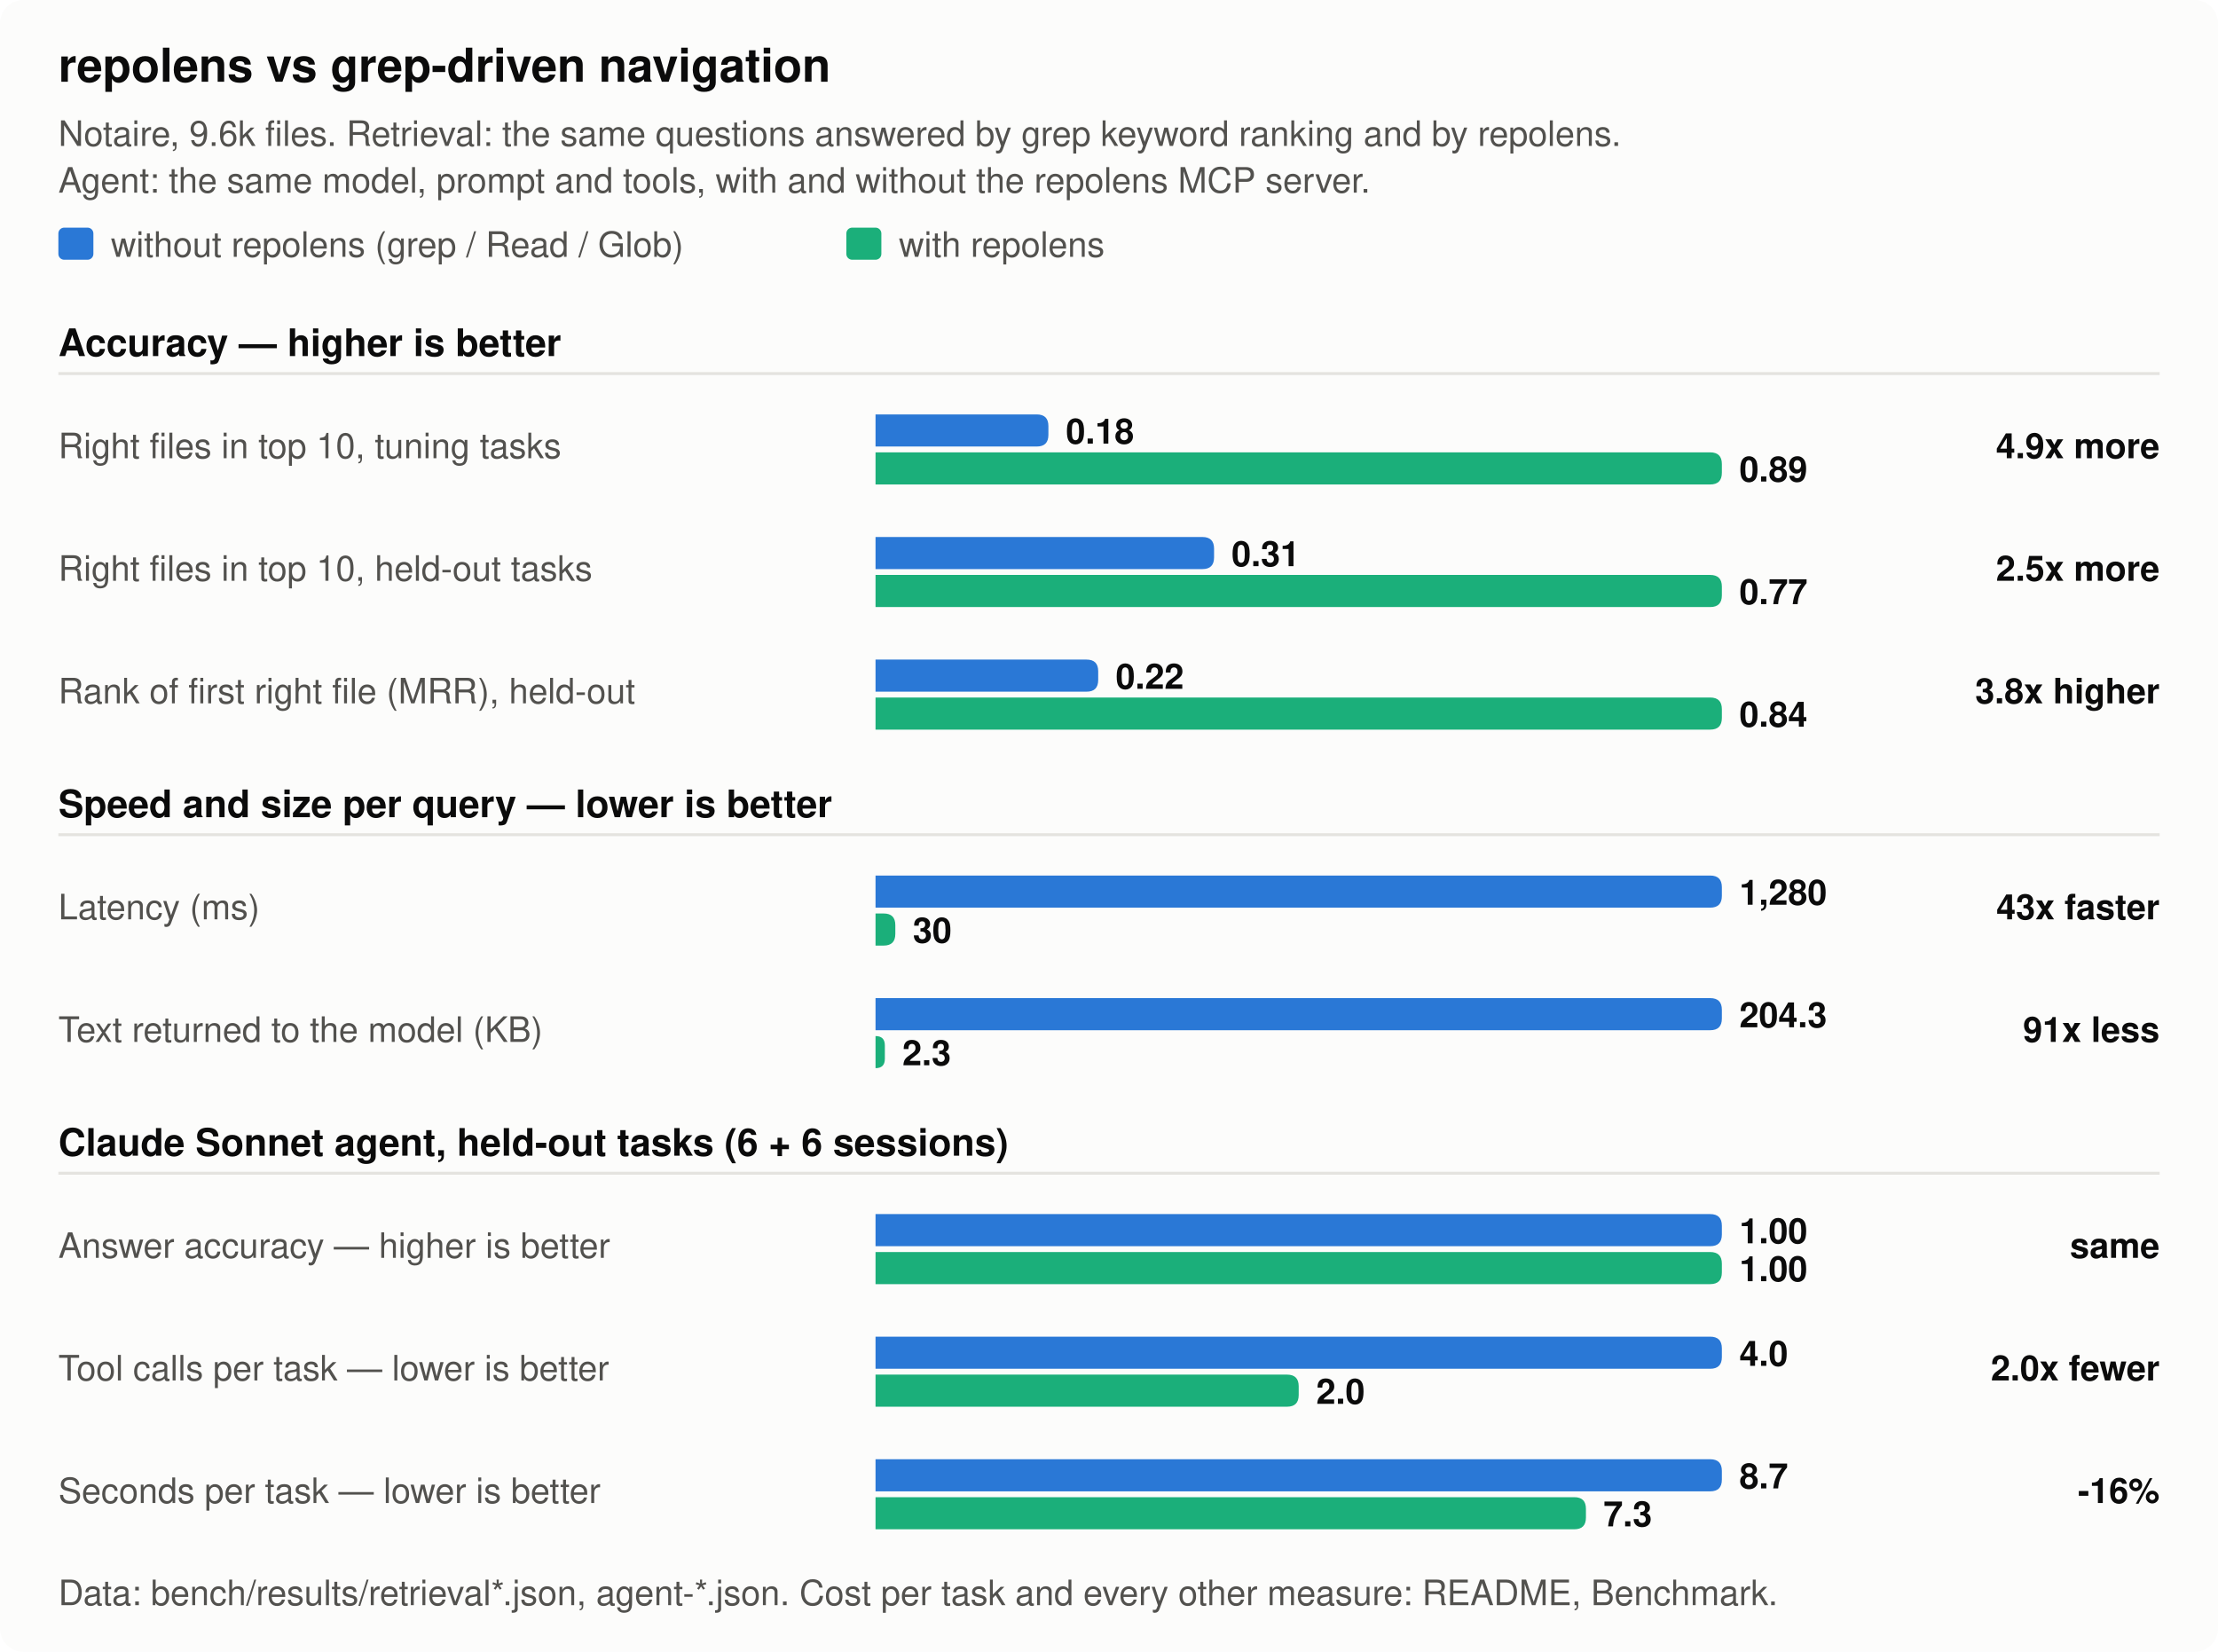
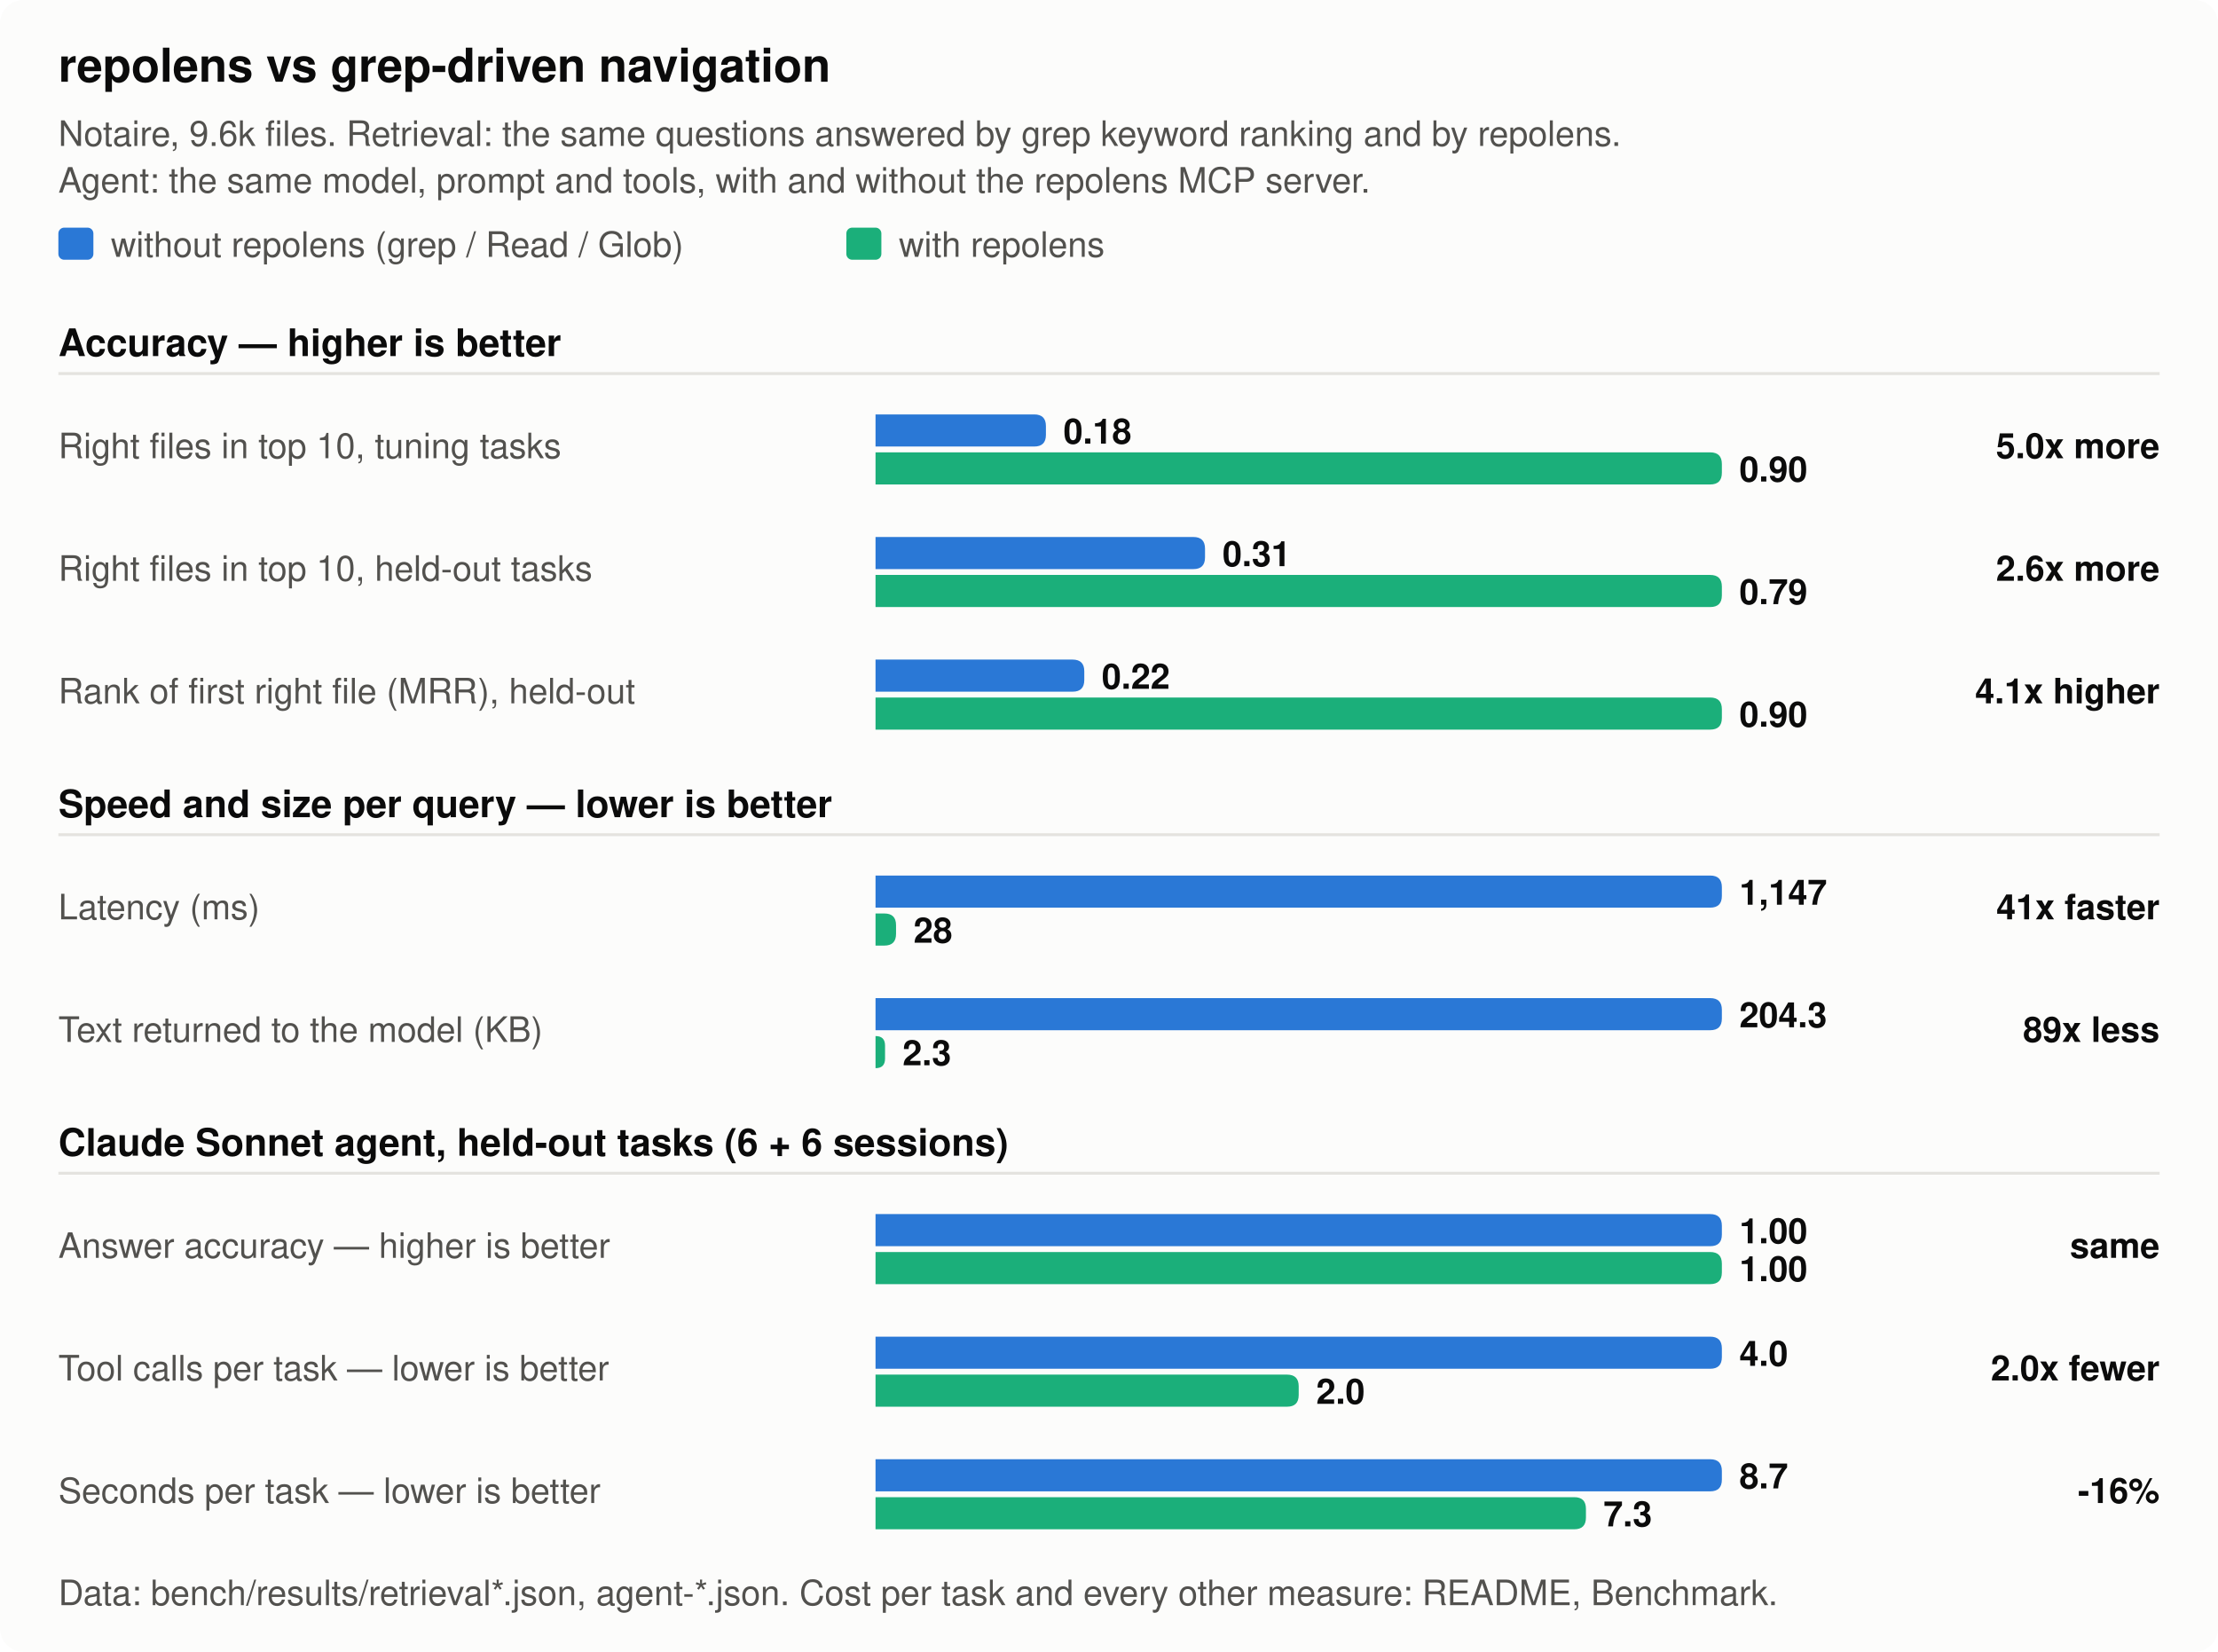
<svg xmlns="http://www.w3.org/2000/svg" viewBox="0 0 760 566" width="760" height="566" role="img" aria-label="repolens vs grep-driven navigation">
  <style>
.bg { fill: #fcfcfb; } text { font: 12px -apple-system, BlinkMacSystemFont, "Segoe UI", Helvetica, Arial, sans-serif;
  fill: #52514e; } .title { font-size: 13px; font-weight: 600; fill: #0b0b0b; } .value { font-weight: 600;
  fill: #0b0b0b; } .axis { stroke: #e4e3df; stroke-width: 1; } .grep { fill: #2a78d6; } .graph { fill: #1baf7a; }
@media (prefers-color-scheme: dark) { .bg { fill: #1a1a19; } text { fill: #c3c2b7; } .title, .value { fill: #f0efec; }
  .axis { stroke: #353431; } .grep { fill: #3987e5; } .graph { fill: #199e70; } }
</style>
  <rect class="bg" width="760" height="566" rx="8" />
  <text class="title" x="20" y="28" style="font-size:16px">repolens vs grep-driven navigation</text>
  <text x="20" y="50">Notaire, 9.6k files. Retrieval: the same questions answered by grep keyword ranking and by repolens.</text>
  <text x="20" y="66">Agent: the same model, prompt and tools, with and without the repolens MCP server.</text>
  <rect class="grep" x="20" y="78" width="12" height="11" rx="2" />
  <text x="38" y="88">without repolens (grep / Read / Glob)</text>
  <rect class="graph" x="290" y="78" width="12" height="11" rx="2" />
  <text x="308" y="88">with repolens</text>
  <text class="title" x="20" y="122">Accuracy — higher is better</text>
  <line class="axis" x1="20" x2="740" y1="128" y2="128" />
  <text x="20" y="157">Right files in top 10, tuning tasks</text>
  <g class="bar">
-     <path class="grep" d="M300,142 H355.237 Q359.237,142 359.237,146.0 V149.0 Q359.237,153 355.237,153 H300 Z" />
+     <path class="grep" d="M300,142 H354.385 Q358.385,142 358.385,146.0 V149.0 Q358.385,153 354.385,153 H300 Z" />
  </g>
-   <text class="value" x="365.237" y="152">0.18</text>
+   <text class="value" x="364.385" y="152">0.18</text>
  <g class="bar">
    <path class="graph" d="M300,155 H586.0 Q590.0,155 590.0,159.0 V162.0 Q590.0,166 586.0,166 H300 Z" />
  </g>
-   <text class="value" x="596.0" y="165">0.89</text>
-   <text class="value" x="740" y="157" text-anchor="end">4.9x more</text>
+   <text class="value" x="596.0" y="165">0.90</text>
+   <text class="value" x="740" y="157" text-anchor="end">5.0x more</text>
  <text x="20" y="199">Right files in top 10, held-out tasks</text>
  <g class="bar">
-     <path class="grep" d="M300,184 H412.0 Q416.0,184 416.0,188.0 V191.0 Q416.0,195 412.0,195 H300 Z" />
+     <path class="grep" d="M300,184 H408.901 Q412.901,184 412.901,188.0 V191.0 Q412.901,195 408.901,195 H300 Z" />
  </g>
-   <text class="value" x="422.0" y="194">0.31</text>
+   <text class="value" x="418.901" y="194">0.31</text>
  <g class="bar">
    <path class="graph" d="M300,197 H586.0 Q590.0,197 590.0,201.0 V204.0 Q590.0,208 586.0,208 H300 Z" />
  </g>
-   <text class="value" x="596.0" y="207">0.77</text>
-   <text class="value" x="740" y="199" text-anchor="end">2.5x more</text>
+   <text class="value" x="596.0" y="207">0.79</text>
+   <text class="value" x="740" y="199" text-anchor="end">2.6x more</text>
  <text x="20" y="241">Rank of first right file (MRR), held-out</text>
  <g class="bar">
-     <path class="grep" d="M300,226 H372.298 Q376.298,226 376.298,230.0 V233.0 Q376.298,237 372.298,237 H300 Z" />
+     <path class="grep" d="M300,226 H367.529 Q371.529,226 371.529,230.0 V233.0 Q371.529,237 367.529,237 H300 Z" />
  </g>
-   <text class="value" x="382.298" y="236">0.22</text>
+   <text class="value" x="377.529" y="236">0.22</text>
  <g class="bar">
    <path class="graph" d="M300,239 H586.0 Q590.0,239 590.0,243.0 V246.0 Q590.0,250 586.0,250 H300 Z" />
  </g>
-   <text class="value" x="596.0" y="249">0.84</text>
-   <text class="value" x="740" y="241" text-anchor="end">3.8x higher</text>
+   <text class="value" x="596.0" y="249">0.90</text>
+   <text class="value" x="740" y="241" text-anchor="end">4.1x higher</text>
  <text class="title" x="20" y="280">Speed and size per query — lower is better</text>
  <line class="axis" x1="20" x2="740" y1="286" y2="286" />
  <text x="20" y="315">Latency (ms)</text>
  <g class="bar">
    <path class="grep" d="M300,300 H586.0 Q590.0,300 590.0,304.0 V307.0 Q590.0,311 586.0,311 H300 Z" />
  </g>
-   <text class="value" x="596.0" y="310">1,280</text>
+   <text class="value" x="596.0" y="310">1,147</text>
  <g class="bar">
-     <path class="graph" d="M300,313 H302.783 Q306.783,313 306.783,317.0 V320.0 Q306.783,324 302.783,324 H300 Z" />
+     <path class="graph" d="M300,313 H303.029 Q307.029,313 307.029,317.0 V320.0 Q307.029,324 303.029,324 H300 Z" />
  </g>
-   <text class="value" x="312.783" y="323">30</text>
-   <text class="value" x="740" y="315" text-anchor="end">43x faster</text>
+   <text class="value" x="313.029" y="323">28</text>
+   <text class="value" x="740" y="315" text-anchor="end">41x faster</text>
  <text x="20" y="357">Text returned to the model (KB)</text>
  <g class="bar">
    <path class="grep" d="M300,342 H586.0 Q590.0,342 590.0,346.0 V349.0 Q590.0,353 586.0,353 H300 Z" />
  </g>
  <text class="value" x="596.0" y="352">204.3</text>
  <g class="bar">
-     <path class="graph" d="M300,355 H300.0 Q303.196,355 303.196,358.196 V362.804 Q303.196,366 300.0,366 H300 Z" />
+     <path class="graph" d="M300,355 H300.0 Q303.264,355 303.264,358.264 V362.736 Q303.264,366 300.0,366 H300 Z" />
  </g>
-   <text class="value" x="309.196" y="365">2.3</text>
-   <text class="value" x="740" y="357" text-anchor="end">91x less</text>
+   <text class="value" x="309.264" y="365">2.3</text>
+   <text class="value" x="740" y="357" text-anchor="end">89x less</text>
  <text class="title" x="20" y="396">Claude Sonnet agent, held-out tasks (6 + 6 sessions)</text>
  <line class="axis" x1="20" x2="740" y1="402" y2="402" />
  <text x="20" y="431">Answer accuracy — higher is better</text>
  <g class="bar">
    <path class="grep" d="M300,416 H586.0 Q590.0,416 590.0,420.0 V423.0 Q590.0,427 586.0,427 H300 Z" />
  </g>
  <text class="value" x="596.0" y="426">1.00</text>
  <g class="bar">
    <path class="graph" d="M300,429 H586.0 Q590.0,429 590.0,433.0 V436.0 Q590.0,440 586.0,440 H300 Z" />
  </g>
  <text class="value" x="596.0" y="439">1.00</text>
  <text class="value" x="740" y="431" text-anchor="end">same</text>
  <text x="20" y="473">Tool calls per task — lower is better</text>
  <g class="bar">
    <path class="grep" d="M300,458 H586.0 Q590.0,458 590.0,462.0 V465.0 Q590.0,469 586.0,469 H300 Z" />
  </g>
  <text class="value" x="596.0" y="468">4.0</text>
  <g class="bar">
    <path class="graph" d="M300,471 H441.0 Q445.0,471 445.0,475.0 V478.0 Q445.0,482 441.0,482 H300 Z" />
  </g>
  <text class="value" x="451.0" y="481">2.0</text>
  <text class="value" x="740" y="473" text-anchor="end">2.0x fewer</text>
  <text x="20" y="515">Seconds per task — lower is better</text>
  <g class="bar">
    <path class="grep" d="M300,500 H586.0 Q590.0,500 590.0,504.0 V507.0 Q590.0,511 586.0,511 H300 Z" />
  </g>
  <text class="value" x="596.0" y="510">8.7</text>
  <g class="bar">
    <path class="graph" d="M300,513 H539.423 Q543.423,513 543.423,517.0 V520.0 Q543.423,524 539.423,524 H300 Z" />
  </g>
  <text class="value" x="549.423" y="523">7.3</text>
  <text class="value" x="740" y="515" text-anchor="end">-16%</text>
  <text x="20" y="550">Data: bench/results/retrieval*.json, agent-*.json. Cost per task and every other measure: README, Benchmark.</text>
</svg>
